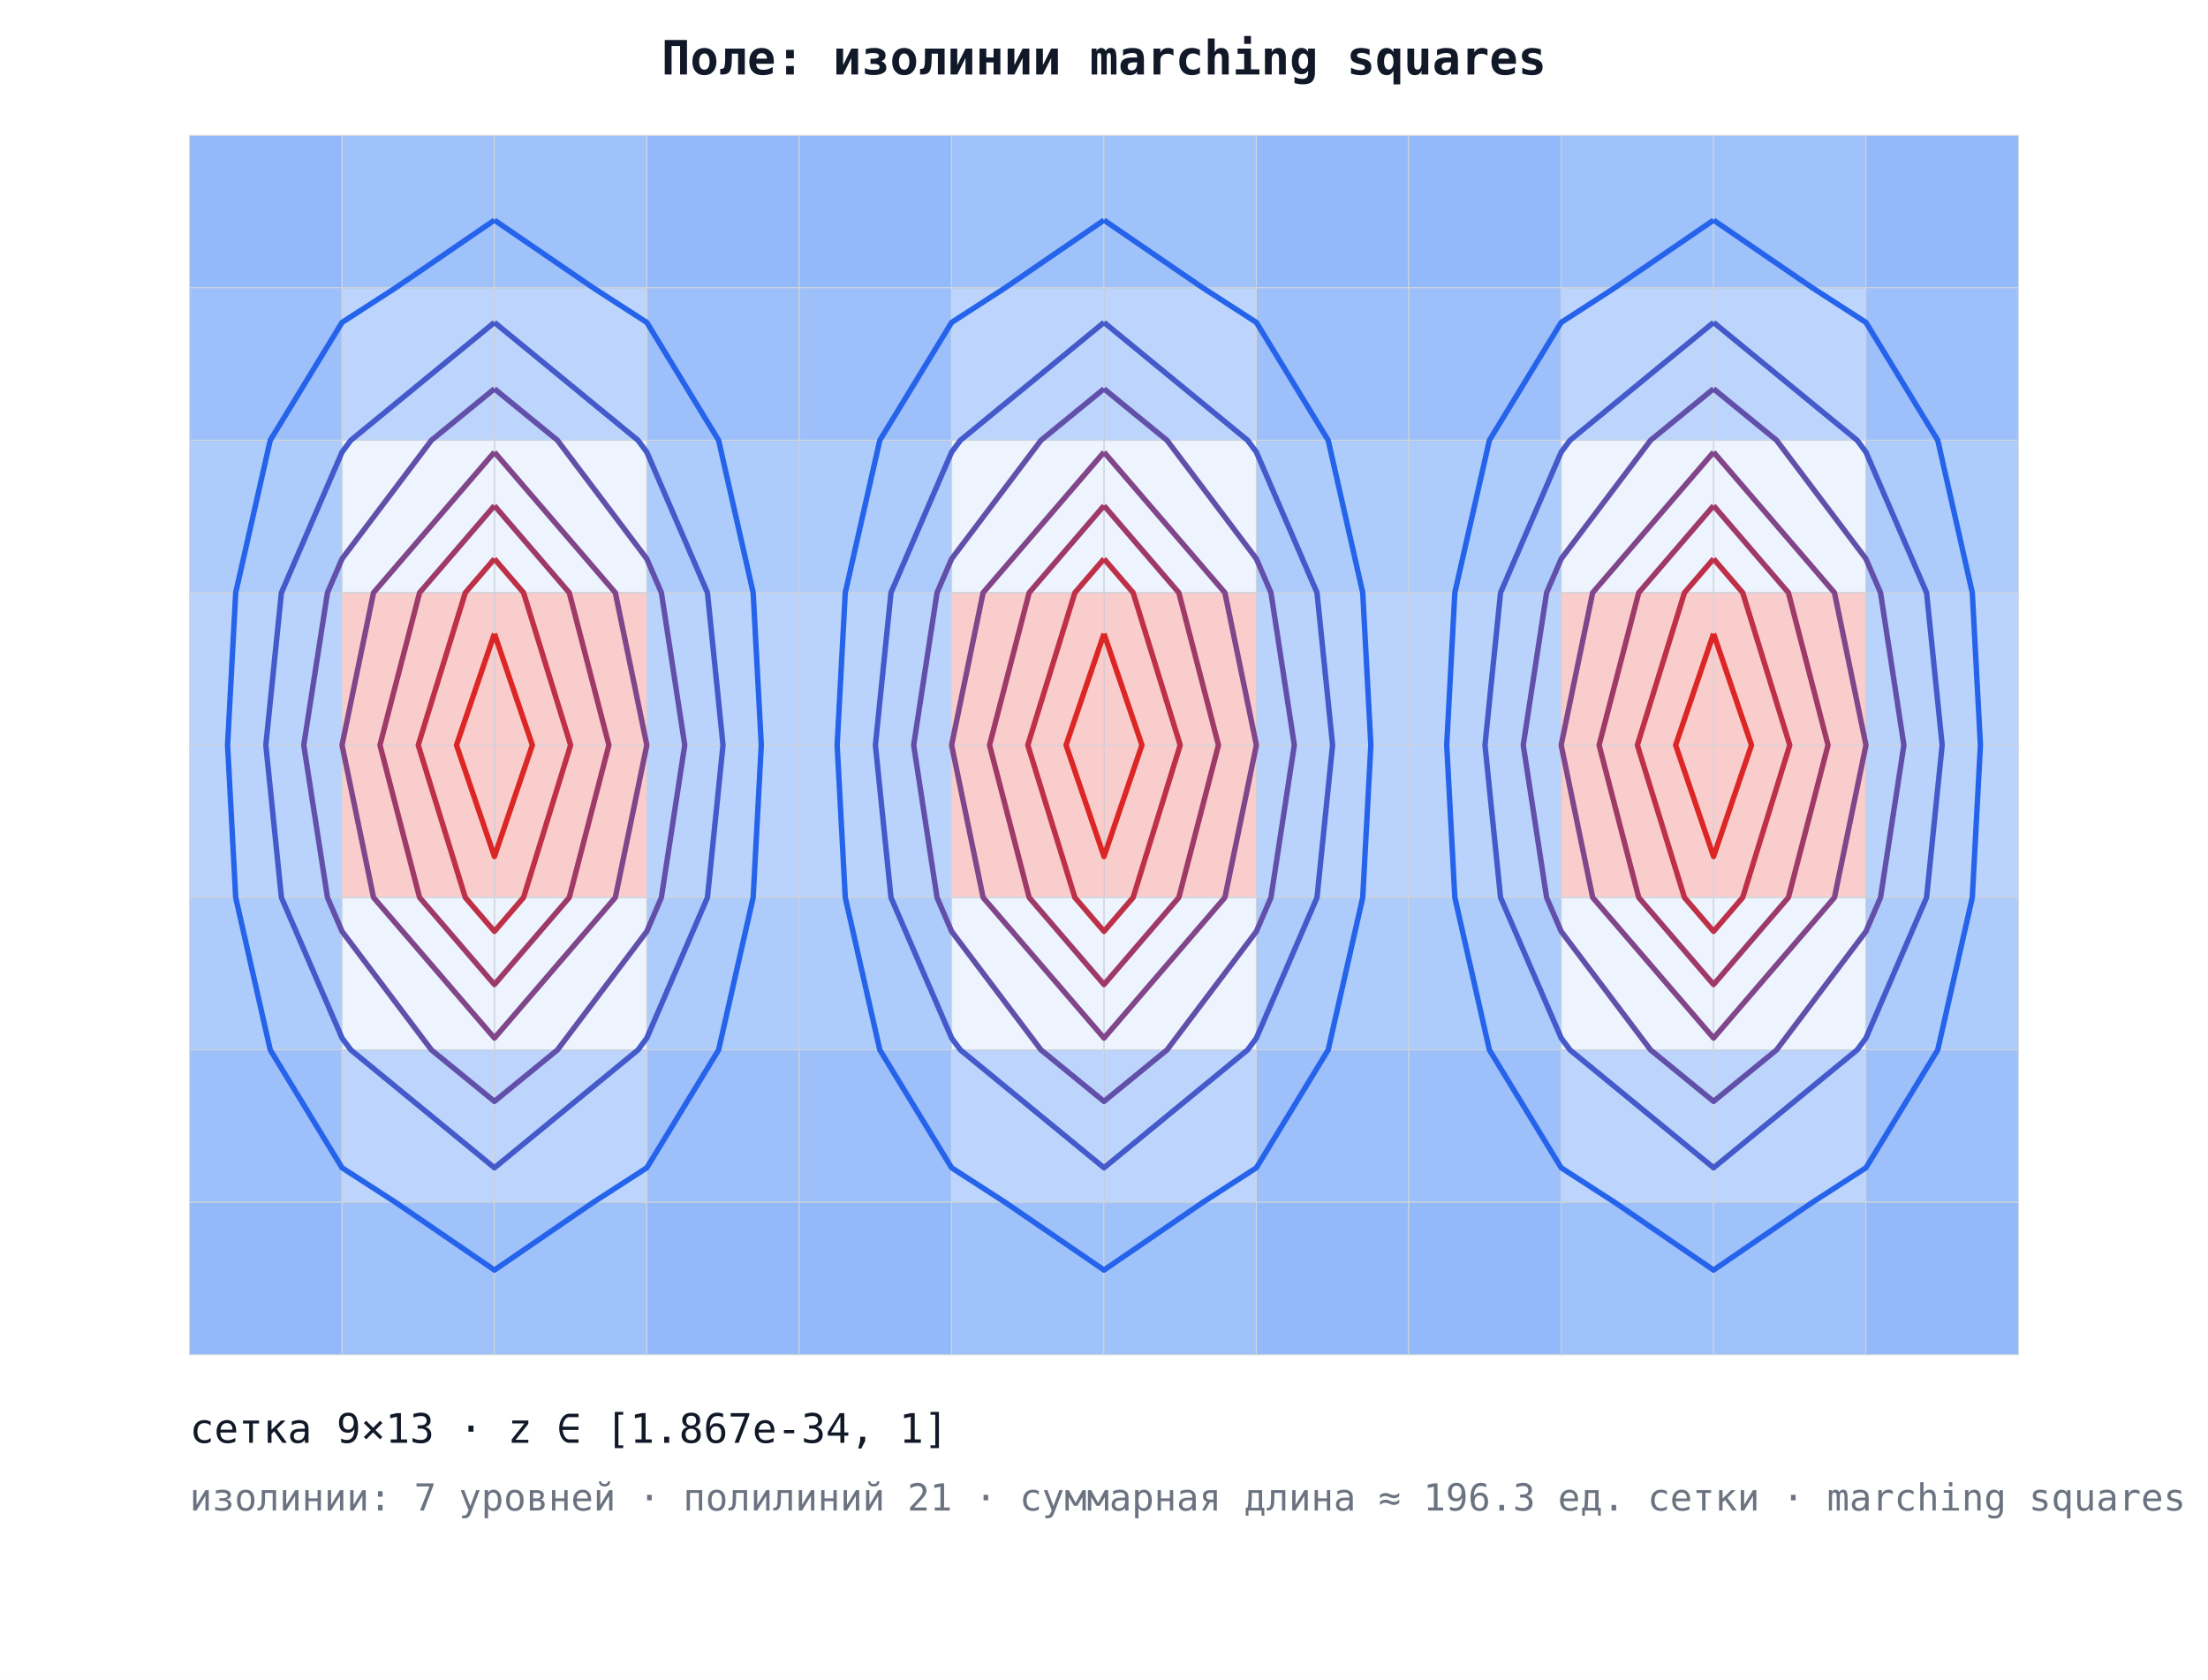
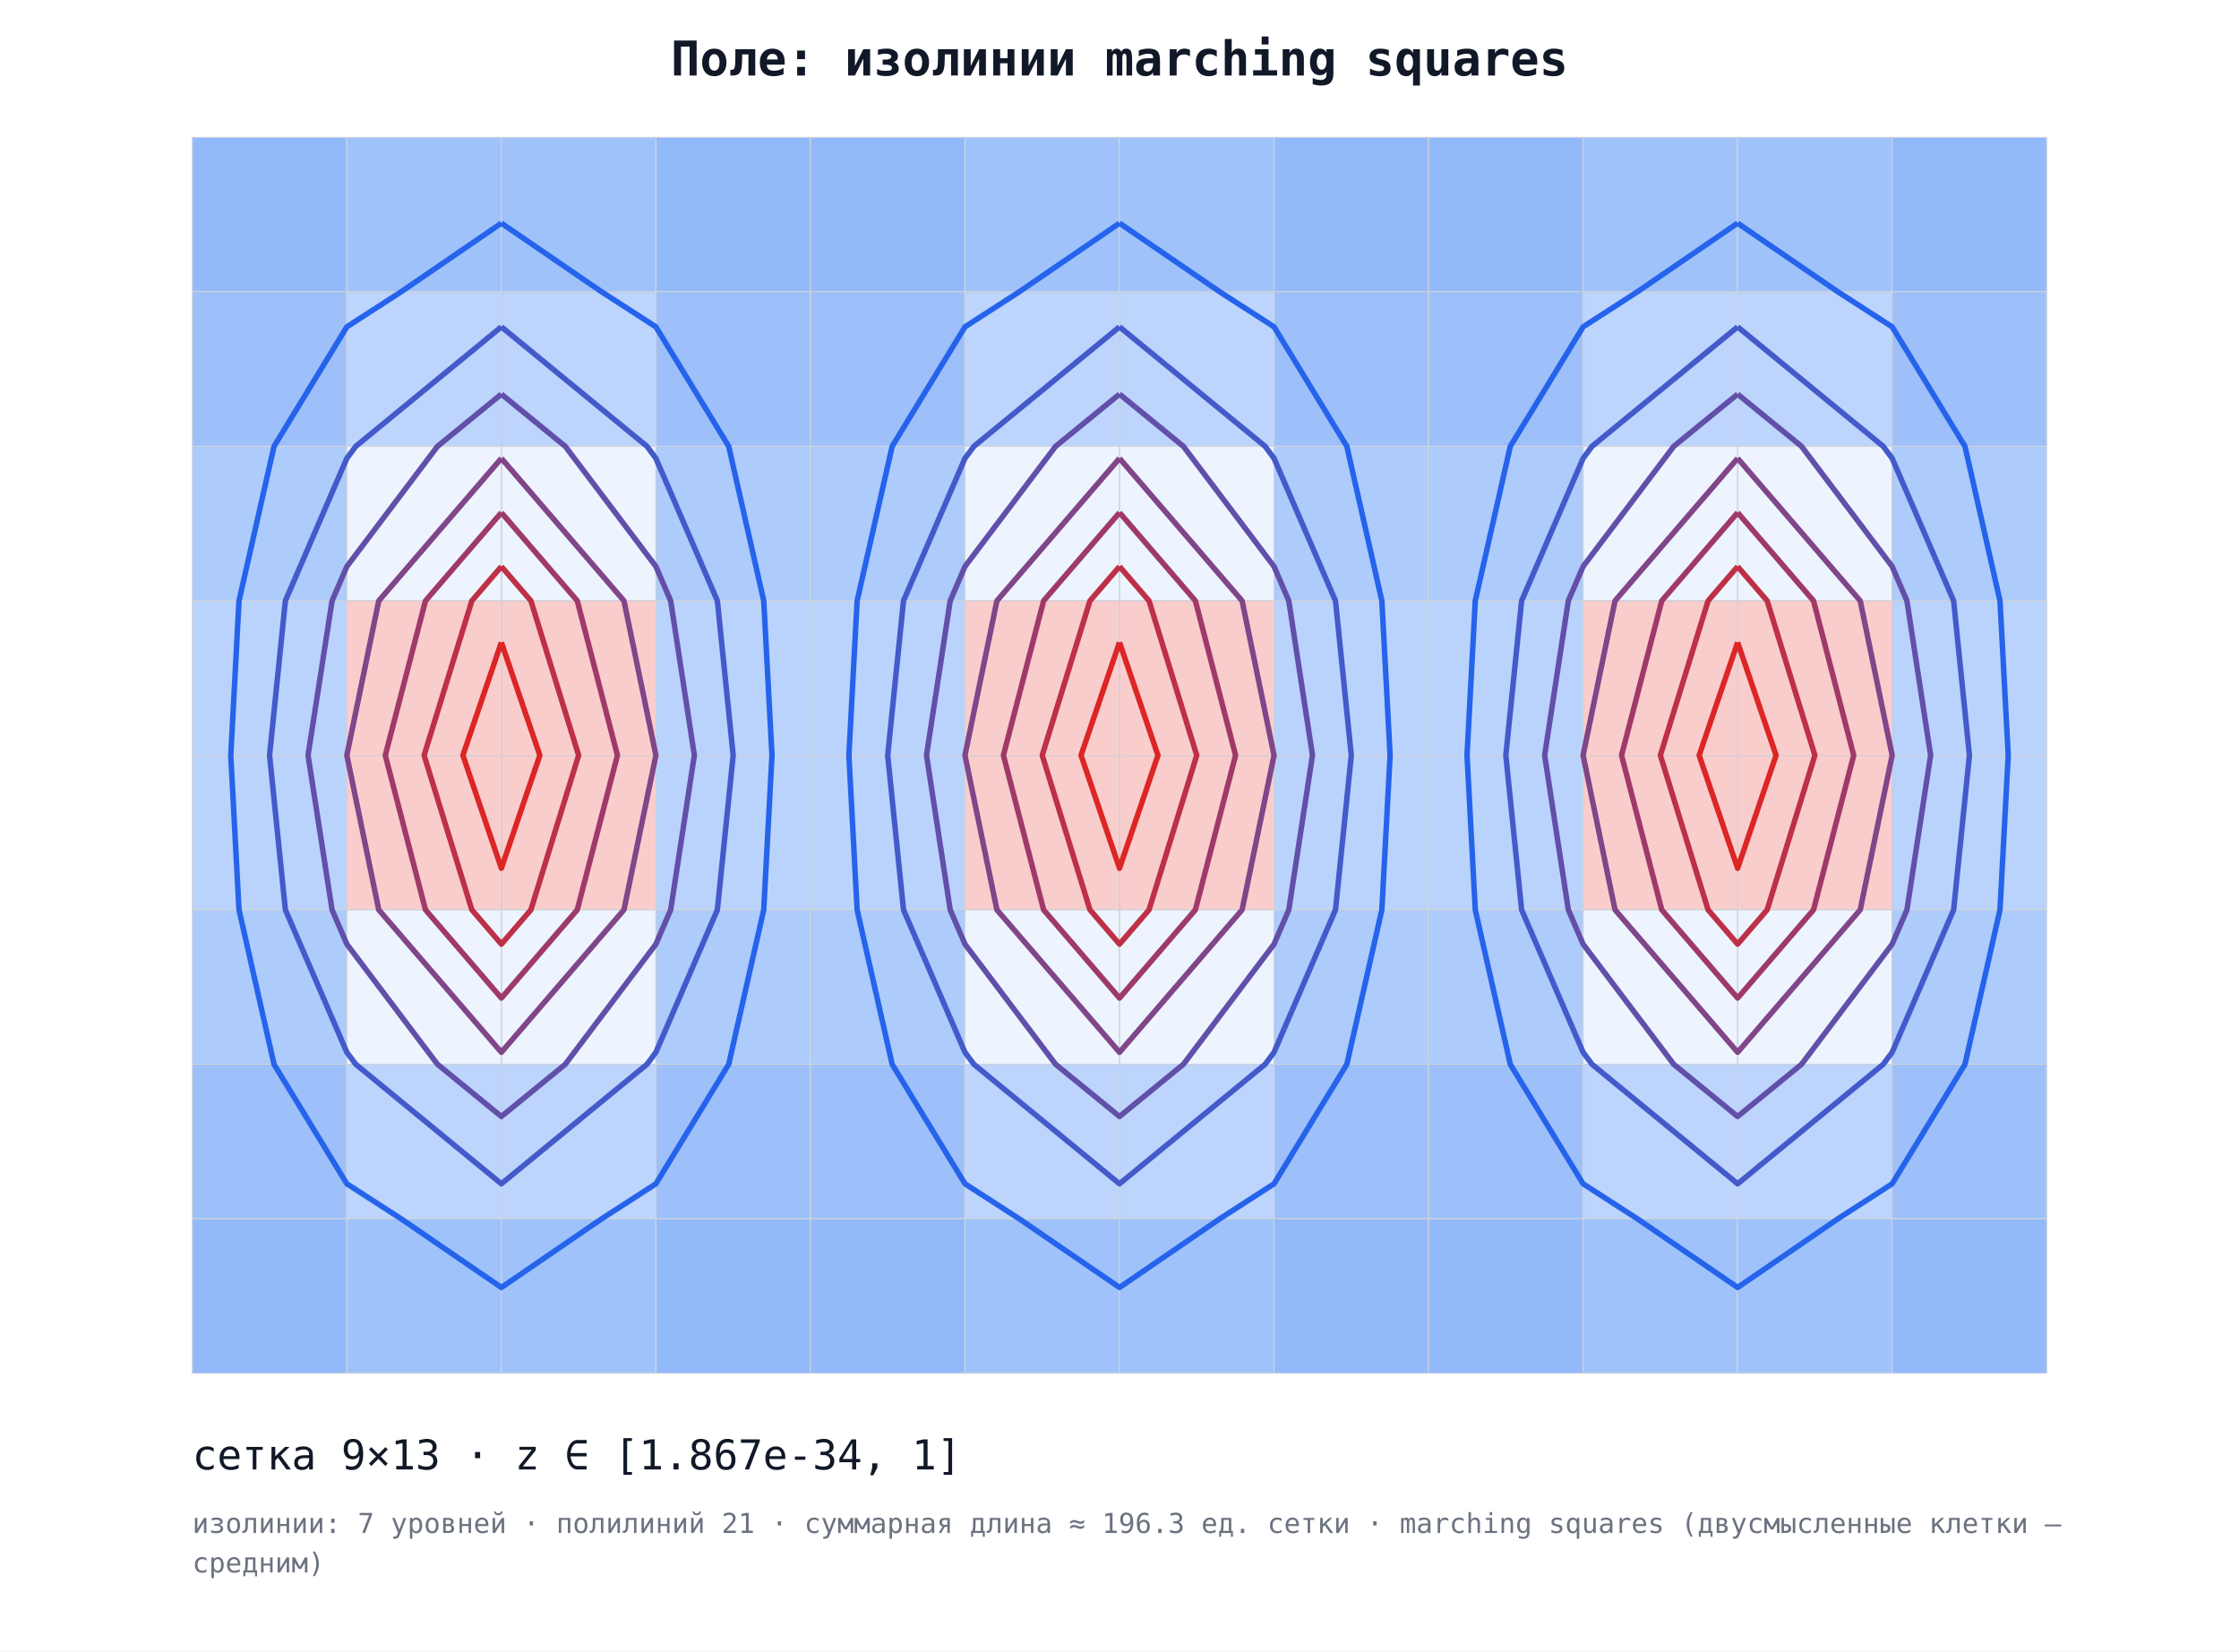
- <svg xmlns="http://www.w3.org/2000/svg" viewBox="0 0 652 496" font-family="monospace">
-   <rect width="652" height="496" fill="#ffffff" />
-   <text x="326" y="22" font-size="14" font-weight="bold" fill="#111827" text-anchor="middle">Поле: изолинии marching squares</text>
+ <svg xmlns="http://www.w3.org/2000/svg" viewBox="0 0 652 481" font-family="monospace">
+   <rect width="652" height="481" fill="#ffffff" />
+   <text x="326" y="22" font-size="14.0" font-weight="bold" fill="#111827" text-anchor="middle">Поле: изолинии marching squares</text>
  <rect x="56.0" y="40.0" width="45.00" height="45.00" fill="#3b82f6" fill-opacity="0.551" stroke="#d1d5db" stroke-width="0.3" />
  <rect x="101.0" y="40.0" width="45.00" height="45.00" fill="#3b82f6" fill-opacity="0.492" stroke="#d1d5db" stroke-width="0.3" />
  <rect x="146.0" y="40.0" width="45.00" height="45.00" fill="#3b82f6" fill-opacity="0.492" stroke="#d1d5db" stroke-width="0.3" />
  <rect x="191.0" y="40.0" width="45.00" height="45.00" fill="#3b82f6" fill-opacity="0.551" stroke="#d1d5db" stroke-width="0.3" />
  <rect x="236.0" y="40.0" width="45.00" height="45.00" fill="#3b82f6" fill-opacity="0.551" stroke="#d1d5db" stroke-width="0.3" />
  <rect x="281.0" y="40.0" width="45.00" height="45.00" fill="#3b82f6" fill-opacity="0.492" stroke="#d1d5db" stroke-width="0.3" />
  <rect x="326.0" y="40.0" width="45.00" height="45.00" fill="#3b82f6" fill-opacity="0.492" stroke="#d1d5db" stroke-width="0.3" />
  <rect x="371.0" y="40.0" width="45.00" height="45.00" fill="#3b82f6" fill-opacity="0.551" stroke="#d1d5db" stroke-width="0.3" />
  <rect x="416.0" y="40.0" width="45.00" height="45.00" fill="#3b82f6" fill-opacity="0.551" stroke="#d1d5db" stroke-width="0.3" />
  <rect x="461.0" y="40.0" width="45.00" height="45.00" fill="#3b82f6" fill-opacity="0.492" stroke="#d1d5db" stroke-width="0.3" />
  <rect x="506.0" y="40.0" width="45.00" height="45.00" fill="#3b82f6" fill-opacity="0.492" stroke="#d1d5db" stroke-width="0.3" />
  <rect x="551.0" y="40.0" width="45.00" height="45.00" fill="#3b82f6" fill-opacity="0.551" stroke="#d1d5db" stroke-width="0.3" />
  <rect x="56.0" y="85.0" width="45.00" height="45.00" fill="#3b82f6" fill-opacity="0.498" stroke="#d1d5db" stroke-width="0.3" />
  <rect x="101.0" y="85.0" width="45.00" height="45.00" fill="#3b82f6" fill-opacity="0.333" stroke="#d1d5db" stroke-width="0.3" />
  <rect x="146.0" y="85.0" width="45.00" height="45.00" fill="#3b82f6" fill-opacity="0.333" stroke="#d1d5db" stroke-width="0.3" />
  <rect x="191.0" y="85.0" width="45.00" height="45.00" fill="#3b82f6" fill-opacity="0.498" stroke="#d1d5db" stroke-width="0.3" />
  <rect x="236.0" y="85.0" width="45.00" height="45.00" fill="#3b82f6" fill-opacity="0.498" stroke="#d1d5db" stroke-width="0.3" />
  <rect x="281.0" y="85.0" width="45.00" height="45.00" fill="#3b82f6" fill-opacity="0.333" stroke="#d1d5db" stroke-width="0.3" />
  <rect x="326.0" y="85.0" width="45.00" height="45.00" fill="#3b82f6" fill-opacity="0.333" stroke="#d1d5db" stroke-width="0.3" />
  <rect x="371.0" y="85.0" width="45.00" height="45.00" fill="#3b82f6" fill-opacity="0.498" stroke="#d1d5db" stroke-width="0.3" />
  <rect x="416.0" y="85.0" width="45.00" height="45.00" fill="#3b82f6" fill-opacity="0.498" stroke="#d1d5db" stroke-width="0.3" />
  <rect x="461.0" y="85.0" width="45.00" height="45.00" fill="#3b82f6" fill-opacity="0.333" stroke="#d1d5db" stroke-width="0.3" />
  <rect x="506.0" y="85.0" width="45.00" height="45.00" fill="#3b82f6" fill-opacity="0.333" stroke="#d1d5db" stroke-width="0.3" />
  <rect x="551.0" y="85.0" width="45.00" height="45.00" fill="#3b82f6" fill-opacity="0.498" stroke="#d1d5db" stroke-width="0.3" />
  <rect x="56.0" y="130.0" width="45.00" height="45.00" fill="#3b82f6" fill-opacity="0.417" stroke="#d1d5db" stroke-width="0.3" />
  <rect x="101.0" y="130.0" width="45.00" height="45.00" fill="#3b82f6" fill-opacity="0.092" stroke="#d1d5db" stroke-width="0.3" />
  <rect x="146.0" y="130.0" width="45.00" height="45.00" fill="#3b82f6" fill-opacity="0.092" stroke="#d1d5db" stroke-width="0.3" />
  <rect x="191.0" y="130.0" width="45.00" height="45.00" fill="#3b82f6" fill-opacity="0.417" stroke="#d1d5db" stroke-width="0.3" />
  <rect x="236.0" y="130.0" width="45.00" height="45.00" fill="#3b82f6" fill-opacity="0.417" stroke="#d1d5db" stroke-width="0.3" />
  <rect x="281.0" y="130.0" width="45.00" height="45.00" fill="#3b82f6" fill-opacity="0.092" stroke="#d1d5db" stroke-width="0.3" />
  <rect x="326.0" y="130.0" width="45.00" height="45.00" fill="#3b82f6" fill-opacity="0.092" stroke="#d1d5db" stroke-width="0.3" />
  <rect x="371.0" y="130.0" width="45.00" height="45.00" fill="#3b82f6" fill-opacity="0.417" stroke="#d1d5db" stroke-width="0.3" />
  <rect x="416.0" y="130.0" width="45.00" height="45.00" fill="#3b82f6" fill-opacity="0.417" stroke="#d1d5db" stroke-width="0.3" />
  <rect x="461.0" y="130.0" width="45.00" height="45.00" fill="#3b82f6" fill-opacity="0.092" stroke="#d1d5db" stroke-width="0.3" />
  <rect x="506.0" y="130.0" width="45.00" height="45.00" fill="#3b82f6" fill-opacity="0.092" stroke="#d1d5db" stroke-width="0.3" />
  <rect x="551.0" y="130.0" width="45.00" height="45.00" fill="#3b82f6" fill-opacity="0.417" stroke="#d1d5db" stroke-width="0.3" />
  <rect x="56.0" y="175.0" width="45.00" height="45.00" fill="#3b82f6" fill-opacity="0.351" stroke="#d1d5db" stroke-width="0.3" />
  <rect x="101.0" y="175.0" width="45.00" height="45.00" fill="#ef4444" fill-opacity="0.266" stroke="#d1d5db" stroke-width="0.3" />
  <rect x="146.0" y="175.0" width="45.00" height="45.00" fill="#ef4444" fill-opacity="0.266" stroke="#d1d5db" stroke-width="0.3" />
  <rect x="191.0" y="175.0" width="45.00" height="45.00" fill="#3b82f6" fill-opacity="0.351" stroke="#d1d5db" stroke-width="0.3" />
  <rect x="236.0" y="175.0" width="45.00" height="45.00" fill="#3b82f6" fill-opacity="0.351" stroke="#d1d5db" stroke-width="0.3" />
  <rect x="281.0" y="175.0" width="45.00" height="45.00" fill="#ef4444" fill-opacity="0.266" stroke="#d1d5db" stroke-width="0.3" />
  <rect x="326.0" y="175.0" width="45.00" height="45.00" fill="#ef4444" fill-opacity="0.266" stroke="#d1d5db" stroke-width="0.3" />
  <rect x="371.0" y="175.0" width="45.00" height="45.00" fill="#3b82f6" fill-opacity="0.351" stroke="#d1d5db" stroke-width="0.3" />
  <rect x="416.0" y="175.0" width="45.00" height="45.00" fill="#3b82f6" fill-opacity="0.351" stroke="#d1d5db" stroke-width="0.3" />
  <rect x="461.0" y="175.0" width="45.00" height="45.00" fill="#ef4444" fill-opacity="0.266" stroke="#d1d5db" stroke-width="0.3" />
  <rect x="506.0" y="175.0" width="45.00" height="45.00" fill="#ef4444" fill-opacity="0.266" stroke="#d1d5db" stroke-width="0.3" />
  <rect x="551.0" y="175.0" width="45.00" height="45.00" fill="#3b82f6" fill-opacity="0.351" stroke="#d1d5db" stroke-width="0.3" />
  <rect x="56.0" y="220.0" width="45.00" height="45.00" fill="#3b82f6" fill-opacity="0.351" stroke="#d1d5db" stroke-width="0.3" />
  <rect x="101.0" y="220.0" width="45.00" height="45.00" fill="#ef4444" fill-opacity="0.266" stroke="#d1d5db" stroke-width="0.3" />
  <rect x="146.0" y="220.0" width="45.00" height="45.00" fill="#ef4444" fill-opacity="0.266" stroke="#d1d5db" stroke-width="0.3" />
  <rect x="191.0" y="220.0" width="45.00" height="45.00" fill="#3b82f6" fill-opacity="0.351" stroke="#d1d5db" stroke-width="0.3" />
  <rect x="236.0" y="220.0" width="45.00" height="45.00" fill="#3b82f6" fill-opacity="0.351" stroke="#d1d5db" stroke-width="0.3" />
  <rect x="281.0" y="220.0" width="45.00" height="45.00" fill="#ef4444" fill-opacity="0.266" stroke="#d1d5db" stroke-width="0.3" />
  <rect x="326.0" y="220.0" width="45.00" height="45.00" fill="#ef4444" fill-opacity="0.266" stroke="#d1d5db" stroke-width="0.3" />
  <rect x="371.0" y="220.0" width="45.00" height="45.00" fill="#3b82f6" fill-opacity="0.351" stroke="#d1d5db" stroke-width="0.3" />
  <rect x="416.0" y="220.0" width="45.00" height="45.00" fill="#3b82f6" fill-opacity="0.351" stroke="#d1d5db" stroke-width="0.3" />
  <rect x="461.0" y="220.0" width="45.00" height="45.00" fill="#ef4444" fill-opacity="0.266" stroke="#d1d5db" stroke-width="0.3" />
  <rect x="506.0" y="220.0" width="45.00" height="45.00" fill="#ef4444" fill-opacity="0.266" stroke="#d1d5db" stroke-width="0.3" />
  <rect x="551.0" y="220.0" width="45.00" height="45.00" fill="#3b82f6" fill-opacity="0.351" stroke="#d1d5db" stroke-width="0.3" />
  <rect x="56.0" y="265.0" width="45.00" height="45.00" fill="#3b82f6" fill-opacity="0.417" stroke="#d1d5db" stroke-width="0.3" />
  <rect x="101.0" y="265.0" width="45.00" height="45.00" fill="#3b82f6" fill-opacity="0.092" stroke="#d1d5db" stroke-width="0.3" />
  <rect x="146.0" y="265.0" width="45.00" height="45.00" fill="#3b82f6" fill-opacity="0.092" stroke="#d1d5db" stroke-width="0.3" />
  <rect x="191.0" y="265.0" width="45.00" height="45.00" fill="#3b82f6" fill-opacity="0.417" stroke="#d1d5db" stroke-width="0.3" />
  <rect x="236.0" y="265.0" width="45.00" height="45.00" fill="#3b82f6" fill-opacity="0.417" stroke="#d1d5db" stroke-width="0.3" />
  <rect x="281.0" y="265.0" width="45.00" height="45.00" fill="#3b82f6" fill-opacity="0.092" stroke="#d1d5db" stroke-width="0.3" />
  <rect x="326.0" y="265.0" width="45.00" height="45.00" fill="#3b82f6" fill-opacity="0.092" stroke="#d1d5db" stroke-width="0.3" />
  <rect x="371.0" y="265.0" width="45.00" height="45.00" fill="#3b82f6" fill-opacity="0.417" stroke="#d1d5db" stroke-width="0.3" />
  <rect x="416.0" y="265.0" width="45.00" height="45.00" fill="#3b82f6" fill-opacity="0.417" stroke="#d1d5db" stroke-width="0.3" />
  <rect x="461.0" y="265.0" width="45.00" height="45.00" fill="#3b82f6" fill-opacity="0.092" stroke="#d1d5db" stroke-width="0.3" />
  <rect x="506.0" y="265.0" width="45.00" height="45.00" fill="#3b82f6" fill-opacity="0.092" stroke="#d1d5db" stroke-width="0.3" />
  <rect x="551.0" y="265.0" width="45.00" height="45.00" fill="#3b82f6" fill-opacity="0.417" stroke="#d1d5db" stroke-width="0.3" />
  <rect x="56.0" y="310.0" width="45.00" height="45.00" fill="#3b82f6" fill-opacity="0.498" stroke="#d1d5db" stroke-width="0.3" />
  <rect x="101.0" y="310.0" width="45.00" height="45.00" fill="#3b82f6" fill-opacity="0.333" stroke="#d1d5db" stroke-width="0.3" />
  <rect x="146.0" y="310.0" width="45.00" height="45.00" fill="#3b82f6" fill-opacity="0.333" stroke="#d1d5db" stroke-width="0.3" />
  <rect x="191.0" y="310.0" width="45.00" height="45.00" fill="#3b82f6" fill-opacity="0.498" stroke="#d1d5db" stroke-width="0.3" />
  <rect x="236.0" y="310.0" width="45.00" height="45.00" fill="#3b82f6" fill-opacity="0.498" stroke="#d1d5db" stroke-width="0.3" />
  <rect x="281.0" y="310.0" width="45.00" height="45.00" fill="#3b82f6" fill-opacity="0.333" stroke="#d1d5db" stroke-width="0.3" />
  <rect x="326.0" y="310.0" width="45.00" height="45.00" fill="#3b82f6" fill-opacity="0.333" stroke="#d1d5db" stroke-width="0.3" />
  <rect x="371.0" y="310.0" width="45.00" height="45.00" fill="#3b82f6" fill-opacity="0.498" stroke="#d1d5db" stroke-width="0.3" />
  <rect x="416.0" y="310.0" width="45.00" height="45.00" fill="#3b82f6" fill-opacity="0.498" stroke="#d1d5db" stroke-width="0.3" />
  <rect x="461.0" y="310.0" width="45.00" height="45.00" fill="#3b82f6" fill-opacity="0.333" stroke="#d1d5db" stroke-width="0.3" />
  <rect x="506.0" y="310.0" width="45.00" height="45.00" fill="#3b82f6" fill-opacity="0.333" stroke="#d1d5db" stroke-width="0.3" />
  <rect x="551.0" y="310.0" width="45.00" height="45.00" fill="#3b82f6" fill-opacity="0.498" stroke="#d1d5db" stroke-width="0.3" />
  <rect x="56.0" y="355.0" width="45.00" height="45.00" fill="#3b82f6" fill-opacity="0.551" stroke="#d1d5db" stroke-width="0.3" />
  <rect x="101.0" y="355.0" width="45.00" height="45.00" fill="#3b82f6" fill-opacity="0.492" stroke="#d1d5db" stroke-width="0.3" />
  <rect x="146.0" y="355.0" width="45.00" height="45.00" fill="#3b82f6" fill-opacity="0.492" stroke="#d1d5db" stroke-width="0.3" />
  <rect x="191.0" y="355.0" width="45.00" height="45.00" fill="#3b82f6" fill-opacity="0.551" stroke="#d1d5db" stroke-width="0.3" />
  <rect x="236.0" y="355.0" width="45.00" height="45.00" fill="#3b82f6" fill-opacity="0.551" stroke="#d1d5db" stroke-width="0.3" />
  <rect x="281.0" y="355.0" width="45.00" height="45.00" fill="#3b82f6" fill-opacity="0.492" stroke="#d1d5db" stroke-width="0.3" />
  <rect x="326.0" y="355.0" width="45.00" height="45.00" fill="#3b82f6" fill-opacity="0.492" stroke="#d1d5db" stroke-width="0.3" />
  <rect x="371.0" y="355.0" width="45.00" height="45.00" fill="#3b82f6" fill-opacity="0.551" stroke="#d1d5db" stroke-width="0.3" />
  <rect x="416.0" y="355.0" width="45.00" height="45.00" fill="#3b82f6" fill-opacity="0.551" stroke="#d1d5db" stroke-width="0.3" />
  <rect x="461.0" y="355.0" width="45.00" height="45.00" fill="#3b82f6" fill-opacity="0.492" stroke="#d1d5db" stroke-width="0.3" />
  <rect x="506.0" y="355.0" width="45.00" height="45.00" fill="#3b82f6" fill-opacity="0.492" stroke="#d1d5db" stroke-width="0.3" />
  <rect x="551.0" y="355.0" width="45.00" height="45.00" fill="#3b82f6" fill-opacity="0.551" stroke="#d1d5db" stroke-width="0.3" />
  <polyline points="146.0,65.0 116.8,85.0 101.0,95.2 79.8,130.0 69.6,175.0 67.2,220.0 69.6,265.0 79.8,310.0 101.0,344.8 116.8,355.0 146.0,375.0 175.2,355.0 191.0,344.8 212.2,310.0 222.4,265.0 224.8,220.0 222.4,175.0 212.2,130.0 191.0,95.2 175.2,85.0 146.0,65.0" fill="none" stroke="#2563eb" stroke-width="1.6" stroke-linejoin="round" />
  <polyline points="326.0,65.0 296.8,85.0 281.0,95.2 259.8,130.0 249.6,175.0 247.2,220.0 249.6,265.0 259.8,310.0 281.0,344.8 296.8,355.0 326.0,375.0 355.2,355.0 371.0,344.8 392.2,310.0 402.4,265.0 404.8,220.0 402.4,175.0 392.2,130.0 371.0,95.2 355.2,85.0 326.0,65.0" fill="none" stroke="#2563eb" stroke-width="1.6" stroke-linejoin="round" />
  <polyline points="506.0,65.0 476.8,85.0 461.0,95.2 439.8,130.0 429.6,175.0 427.2,220.0 429.6,265.0 439.8,310.0 461.0,344.8 476.8,355.0 506.0,375.0 535.2,355.0 551.0,344.8 572.2,310.0 582.4,265.0 584.8,220.0 582.4,175.0 572.2,130.0 551.0,95.2 535.2,85.0 506.0,65.0" fill="none" stroke="#2563eb" stroke-width="1.6" stroke-linejoin="round" />
  <polyline points="146.0,95.2 103.6,130.0 101.0,133.5 83.1,175.0 78.5,220.0 83.1,265.0 101.0,306.5 103.6,310.0 146.0,344.8 188.4,310.0 191.0,306.5 208.9,265.0 213.5,220.0 208.9,175.0 191.0,133.5 188.4,130.0 146.0,95.2" fill="none" stroke="#4459ca" stroke-width="1.6" stroke-linejoin="round" />
  <polyline points="326.0,95.2 283.6,130.0 281.0,133.5 263.1,175.0 258.5,220.0 263.1,265.0 281.0,306.5 283.6,310.0 326.0,344.8 368.4,310.0 371.0,306.5 388.9,265.0 393.5,220.0 388.9,175.0 371.0,133.5 368.4,130.0 326.0,95.2" fill="none" stroke="#4459ca" stroke-width="1.6" stroke-linejoin="round" />
  <polyline points="506.0,95.2 463.6,130.0 461.0,133.5 443.1,175.0 438.5,220.0 443.1,265.0 461.0,306.5 463.6,310.0 506.0,344.8 548.4,310.0 551.0,306.5 568.9,265.0 573.5,220.0 568.9,175.0 551.0,133.5 548.4,130.0 506.0,95.2" fill="none" stroke="#4459ca" stroke-width="1.6" stroke-linejoin="round" />
  <polyline points="146.0,114.8 127.4,130.0 101.0,165.0 96.7,175.0 89.7,220.0 96.7,265.0 101.0,275.0 127.4,310.0 146.0,325.2 164.6,310.0 191.0,275.0 195.3,265.0 202.2,220.0 195.3,175.0 191.0,165.0 164.6,130.0 146.0,114.8" fill="none" stroke="#624fa9" stroke-width="1.6" stroke-linejoin="round" />
  <polyline points="326.0,114.8 307.4,130.0 281.0,165.0 276.7,175.0 269.8,220.0 276.7,265.0 281.0,275.0 307.4,310.0 326.0,325.2 344.6,310.0 371.0,275.0 375.3,265.0 382.2,220.0 375.3,175.0 371.0,165.0 344.6,130.0 326.0,114.8" fill="none" stroke="#624fa9" stroke-width="1.6" stroke-linejoin="round" />
  <polyline points="506.0,114.8 487.4,130.0 461.0,165.0 456.7,175.0 449.8,220.0 456.7,265.0 461.0,275.0 487.4,310.0 506.0,325.2 524.6,310.0 551.0,275.0 555.3,265.0 562.2,220.0 555.3,175.0 551.0,165.0 524.6,130.0 506.0,114.8" fill="none" stroke="#624fa9" stroke-width="1.6" stroke-linejoin="round" />
  <polyline points="146.0,133.5 110.3,175.0 101.0,220.0 110.3,265.0 146.0,306.5 181.7,265.0 191.0,220.0 181.7,175.0 146.0,133.5" fill="none" stroke="#814589" stroke-width="1.6" stroke-linejoin="round" />
  <polyline points="326.0,133.5 290.3,175.0 281.0,220.0 290.3,265.0 326.0,306.5 361.7,265.0 371.0,220.0 361.7,175.0 326.0,133.5" fill="none" stroke="#814589" stroke-width="1.6" stroke-linejoin="round" />
  <polyline points="506.0,133.5 470.3,175.0 461.0,220.0 470.3,265.0 506.0,306.5 541.7,265.0 551.0,220.0 541.7,175.0 506.0,133.5" fill="none" stroke="#814589" stroke-width="1.6" stroke-linejoin="round" />
  <polyline points="146.0,149.3 123.9,175.0 112.2,220.0 123.9,265.0 146.0,290.7 168.1,265.0 179.8,220.0 168.1,175.0 146.0,149.3" fill="none" stroke="#9f3a68" stroke-width="1.6" stroke-linejoin="round" />
  <polyline points="326.0,149.3 303.9,175.0 292.2,220.0 303.9,265.0 326.0,290.7 348.1,265.0 359.8,220.0 348.1,175.0 326.0,149.3" fill="none" stroke="#9f3a68" stroke-width="1.6" stroke-linejoin="round" />
  <polyline points="506.0,149.3 483.9,175.0 472.2,220.0 483.9,265.0 506.0,290.7 528.1,265.0 539.8,220.0 528.1,175.0 506.0,149.3" fill="none" stroke="#9f3a68" stroke-width="1.6" stroke-linejoin="round" />
  <polyline points="146.0,165.0 137.4,175.0 123.5,220.0 137.4,265.0 146.0,275.0 154.6,265.0 168.5,220.0 154.6,175.0 146.0,165.0" fill="none" stroke="#be3047" stroke-width="1.6" stroke-linejoin="round" />
  <polyline points="326.0,165.0 317.4,175.0 303.5,220.0 317.4,265.0 326.0,275.0 334.6,265.0 348.5,220.0 334.6,175.0 326.0,165.0" fill="none" stroke="#be3047" stroke-width="1.6" stroke-linejoin="round" />
  <polyline points="506.0,165.0 497.4,175.0 483.5,220.0 497.4,265.0 506.0,275.0 514.6,265.0 528.5,220.0 514.6,175.0 506.0,165.0" fill="none" stroke="#be3047" stroke-width="1.6" stroke-linejoin="round" />
  <polyline points="146.0,187.1 134.8,220.0 146.0,252.9 157.2,220.0 146.0,187.1" fill="none" stroke="#dc2626" stroke-width="1.6" stroke-linejoin="round" />
  <polyline points="326.0,187.1 314.8,220.0 326.0,252.9 337.2,220.0 326.0,187.1" fill="none" stroke="#dc2626" stroke-width="1.6" stroke-linejoin="round" />
  <polyline points="506.0,187.1 494.8,220.0 506.0,252.9 517.2,220.0 506.0,187.1" fill="none" stroke="#dc2626" stroke-width="1.6" stroke-linejoin="round" />
-   <text x="56" y="426.0" font-size="12" fill="#111827">сетка 9×13 · z ∈ [1.867e-34, 1]</text>
-   <text x="56" y="446.0" font-size="11" fill="#6b7280">изолинии: 7 уровней · полилиний 21 · суммарная длина ≈ 196.3 ед. сетки · marching squares (двусмысленные клетки — средним)</text>
+   <text x="56" y="428.0" font-size="12" fill="#111827">сетка 9×13 · z ∈ [1.867e-34, 1]</text>
+   <text x="56" y="446.5" font-size="8" fill="#6b7280">изолинии: 7 уровней · полилиний 21 · суммарная длина ≈ 196.3 ед. сетки · marching squares (двусмысленные клетки —</text>
+   <text x="56" y="458.0" font-size="8" fill="#6b7280">средним)</text>
</svg>
